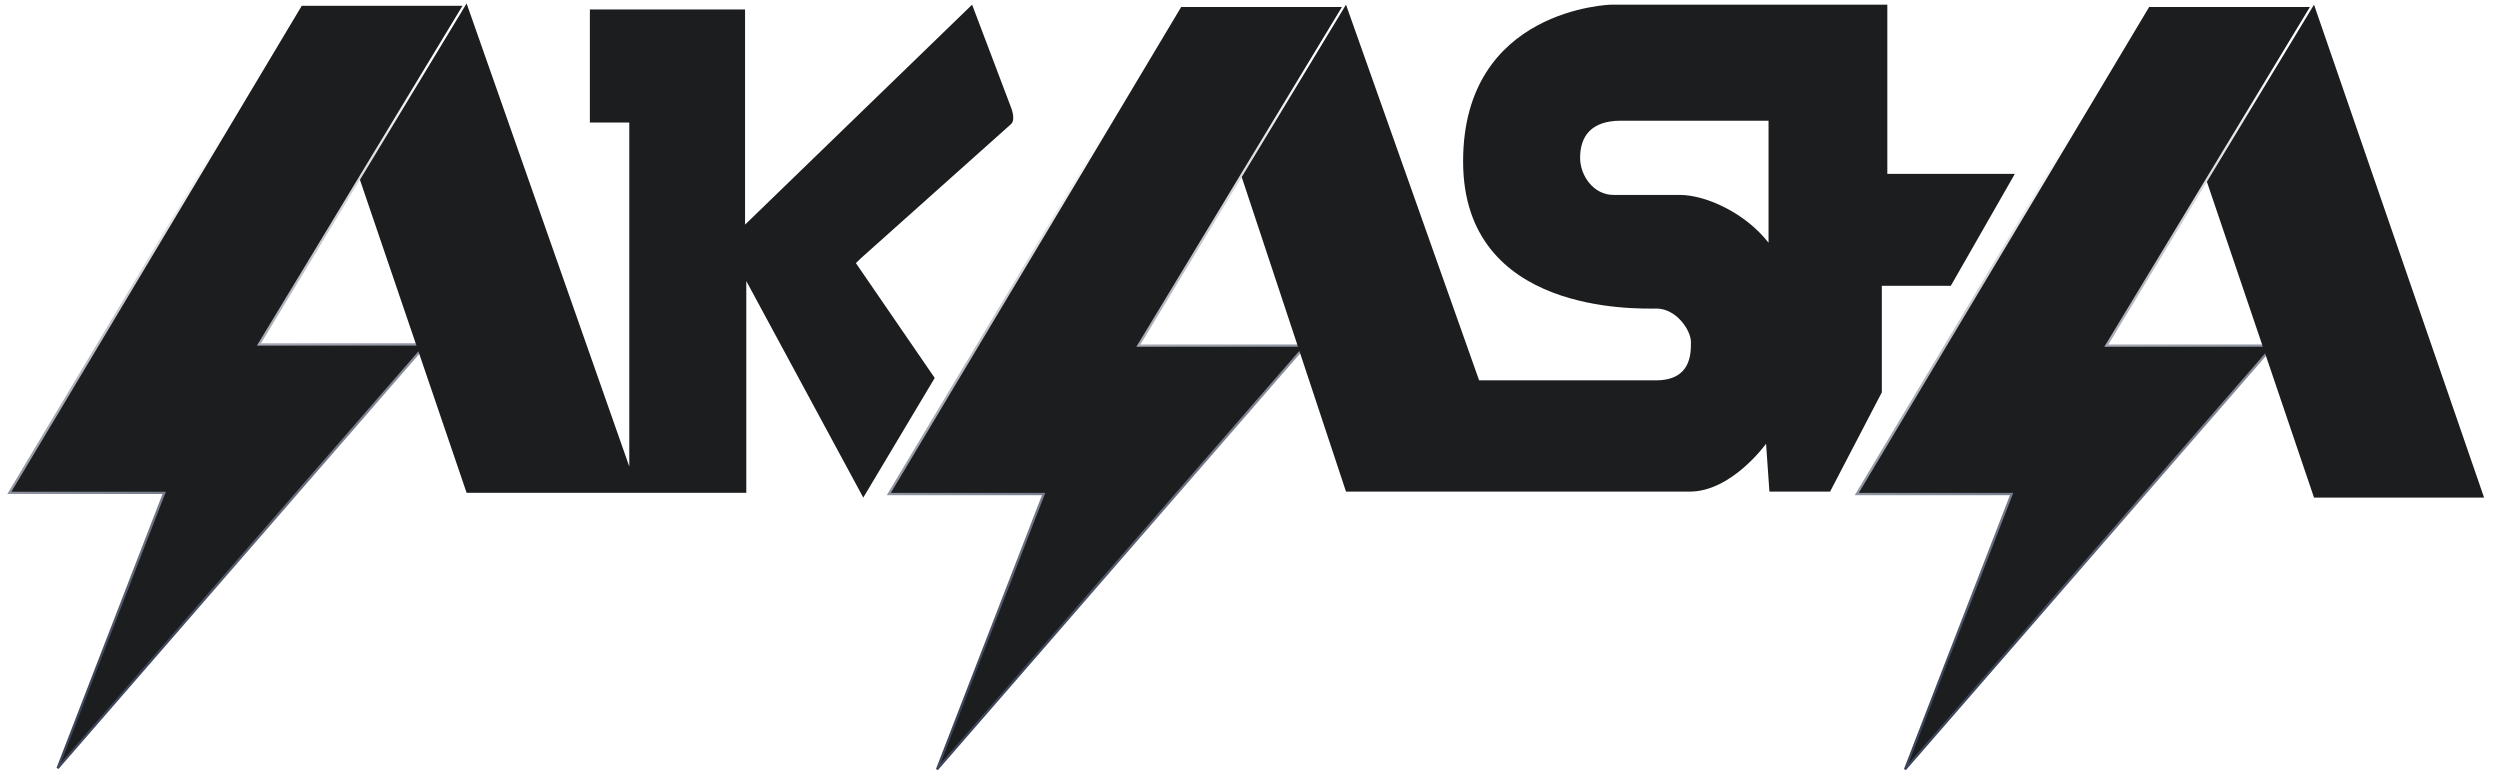
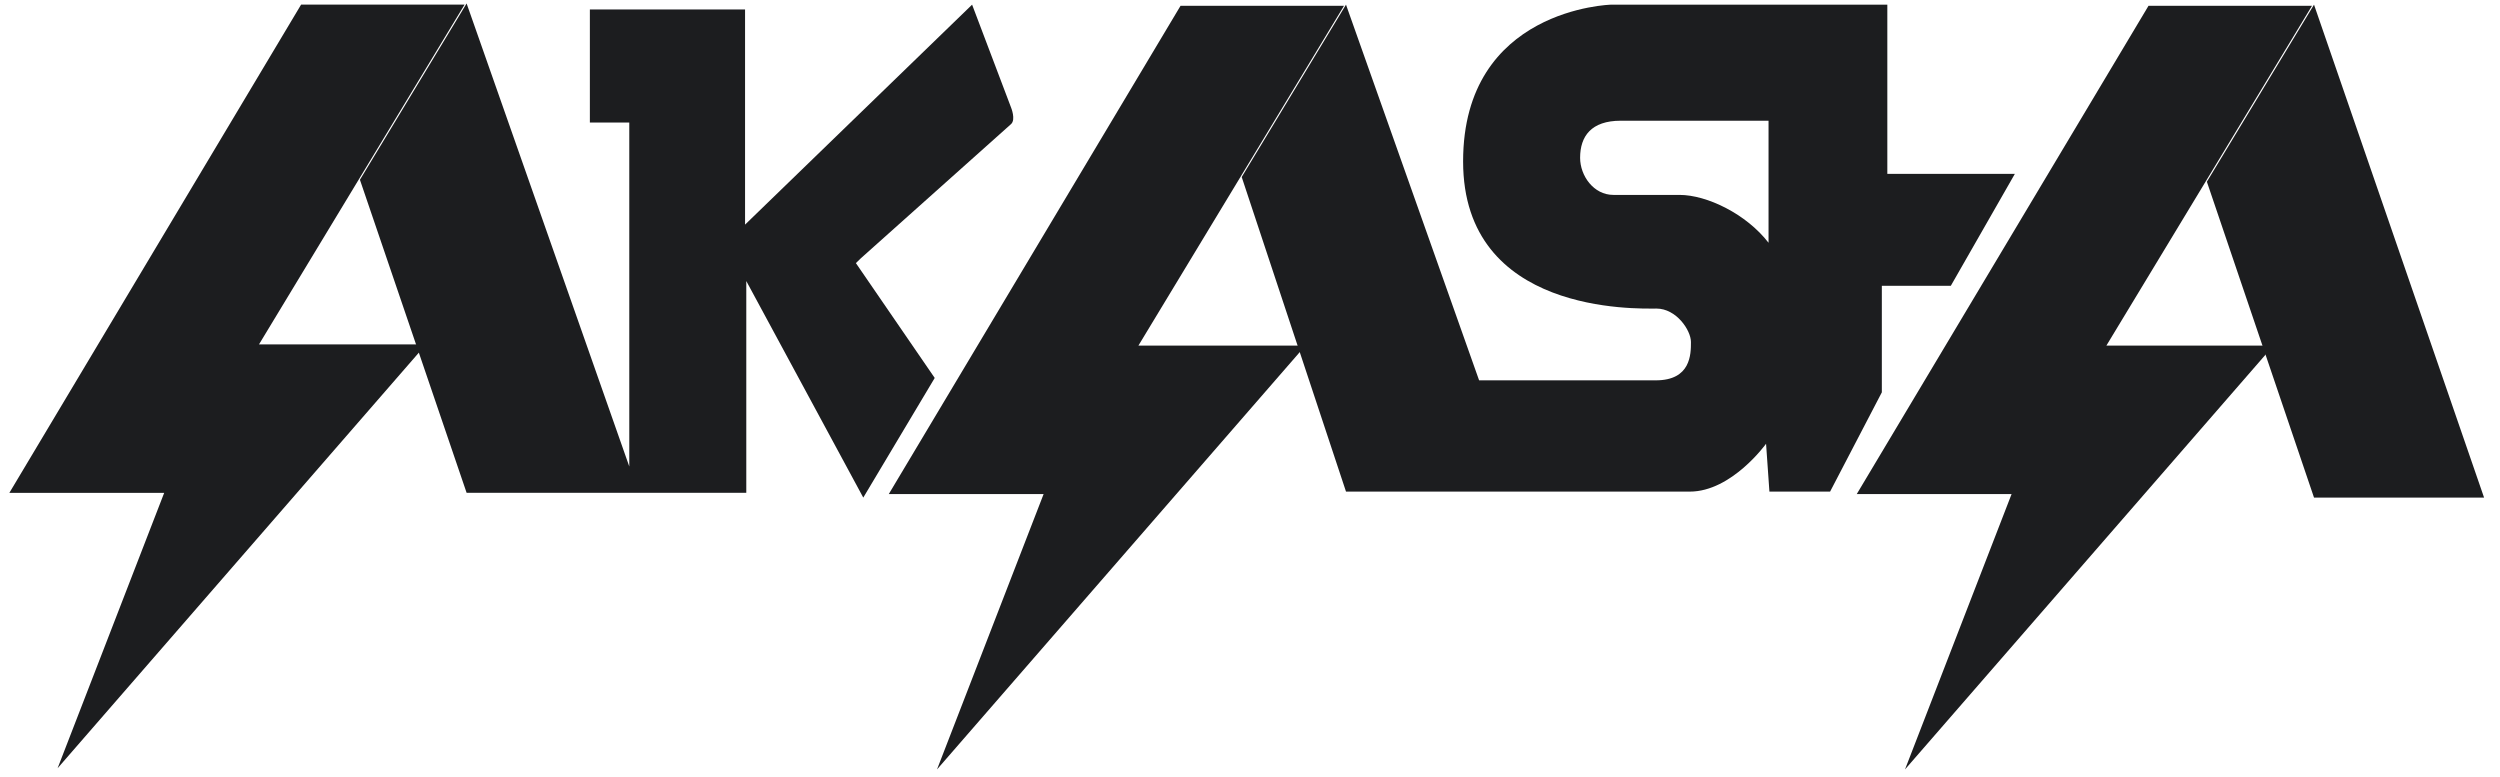
<svg xmlns="http://www.w3.org/2000/svg" width="132" height="41" viewBox="0 0 132 41" fill="none">
-   <path d="M13.783 18.185H22.493L3.041 40.563L8.637 26.106L8.669 26.023H8.58H0.494L15.898 0.244H24.529L13.73 18.093L13.675 18.185H13.783Z" fill="#1C1D1F" stroke="url(#paint0_linear_591_255)" stroke-width="0.122" />
-   <path d="M60.216 18.248H68.926L49.474 40.626L55.071 26.169L55.103 26.086H55.014H46.928L62.332 0.307H70.963L60.164 18.155L60.108 18.248H60.216Z" fill="#1C1D1F" stroke="url(#paint1_linear_591_255)" stroke-width="0.122" />
-   <path d="M111.326 18.248H120.036L100.584 40.626L106.18 26.169L106.212 26.086H106.123H98.037L113.441 0.307H122.072L111.273 18.155L111.217 18.248H111.326Z" fill="#1C1D1F" stroke="url(#paint2_linear_591_255)" stroke-width="0.122" />
+   <path d="M13.783 18.185H22.493L3.041 40.563L8.637 26.106L8.669 26.023H8.58H0.494L15.898 0.244H24.529L13.73 18.093L13.675 18.185H13.783Z" fill="#1C1D1F" />
+   <path d="M60.216 18.248H68.926L49.474 40.626L55.071 26.169L55.103 26.086H55.014H46.928L62.332 0.307H70.963L60.164 18.155L60.108 18.248H60.216Z" fill="#1C1D1F" />
+   <path d="M111.326 18.248H120.036L100.584 40.626L106.18 26.169L106.212 26.086H106.123H98.037L113.441 0.307H122.072L111.273 18.155L111.217 18.248H111.326Z" fill="#1C1D1F" />
  <path d="M24.637 0.183L33.226 24.631V6.468H31.145V0.499H39.339V11.86L51.327 0.246L53.385 5.679C53.385 5.679 53.645 6.311 53.385 6.55C53.109 6.802 45.451 13.639 45.451 13.639L45.191 13.892L49.353 19.956L45.581 26.273L39.404 14.839V26.02H24.637L19.004 9.492L24.637 0.183Z" fill="#1C1D1F" />
  <path d="M99.651 9.181V0.246H85.071C85.071 0.246 77.252 0.436 77.252 8.522C77.252 16.608 86.421 16.292 87.462 16.292C88.502 16.292 89.282 17.429 89.282 18.061C89.282 18.692 89.282 20.082 87.427 20.082H78.097L71.069 0.246L65.562 9.347L71.069 25.957H89.22C91.435 25.957 93.248 23.43 93.248 23.43L93.425 25.957H96.629L99.361 20.714V15.092H103.002L106.384 9.181H99.649H99.651ZM93.379 12.818C92.209 11.301 90.128 10.291 88.679 10.291H85.186C84.145 10.291 83.43 9.282 83.43 8.332C83.43 7.195 84.015 6.374 85.576 6.374H93.379V12.818Z" fill="#1C1D1F" />
  <path d="M122.18 0.246L131.159 26.273H122.18L116.523 9.596L122.18 0.246Z" fill="#1C1D1F" />
-   <defs>
-     <linearGradient id="paint0_linear_591_255" x1="10.539" y1="7.224" x2="18.806" y2="30.383" gradientUnits="userSpaceOnUse">
-       <stop stop-color="white" />
-       <stop offset="1" stop-color="#3E465B" />
-     </linearGradient>
-     <linearGradient id="paint1_linear_591_255" x1="56.973" y1="7.287" x2="65.239" y2="30.446" gradientUnits="userSpaceOnUse">
-       <stop stop-color="white" />
-       <stop offset="1" stop-color="#3E465B" />
-     </linearGradient>
-     <linearGradient id="paint2_linear_591_255" x1="108.082" y1="7.287" x2="116.349" y2="30.446" gradientUnits="userSpaceOnUse">
-       <stop stop-color="white" />
-       <stop offset="1" stop-color="#3E465B" />
-     </linearGradient>
-   </defs>
</svg>
